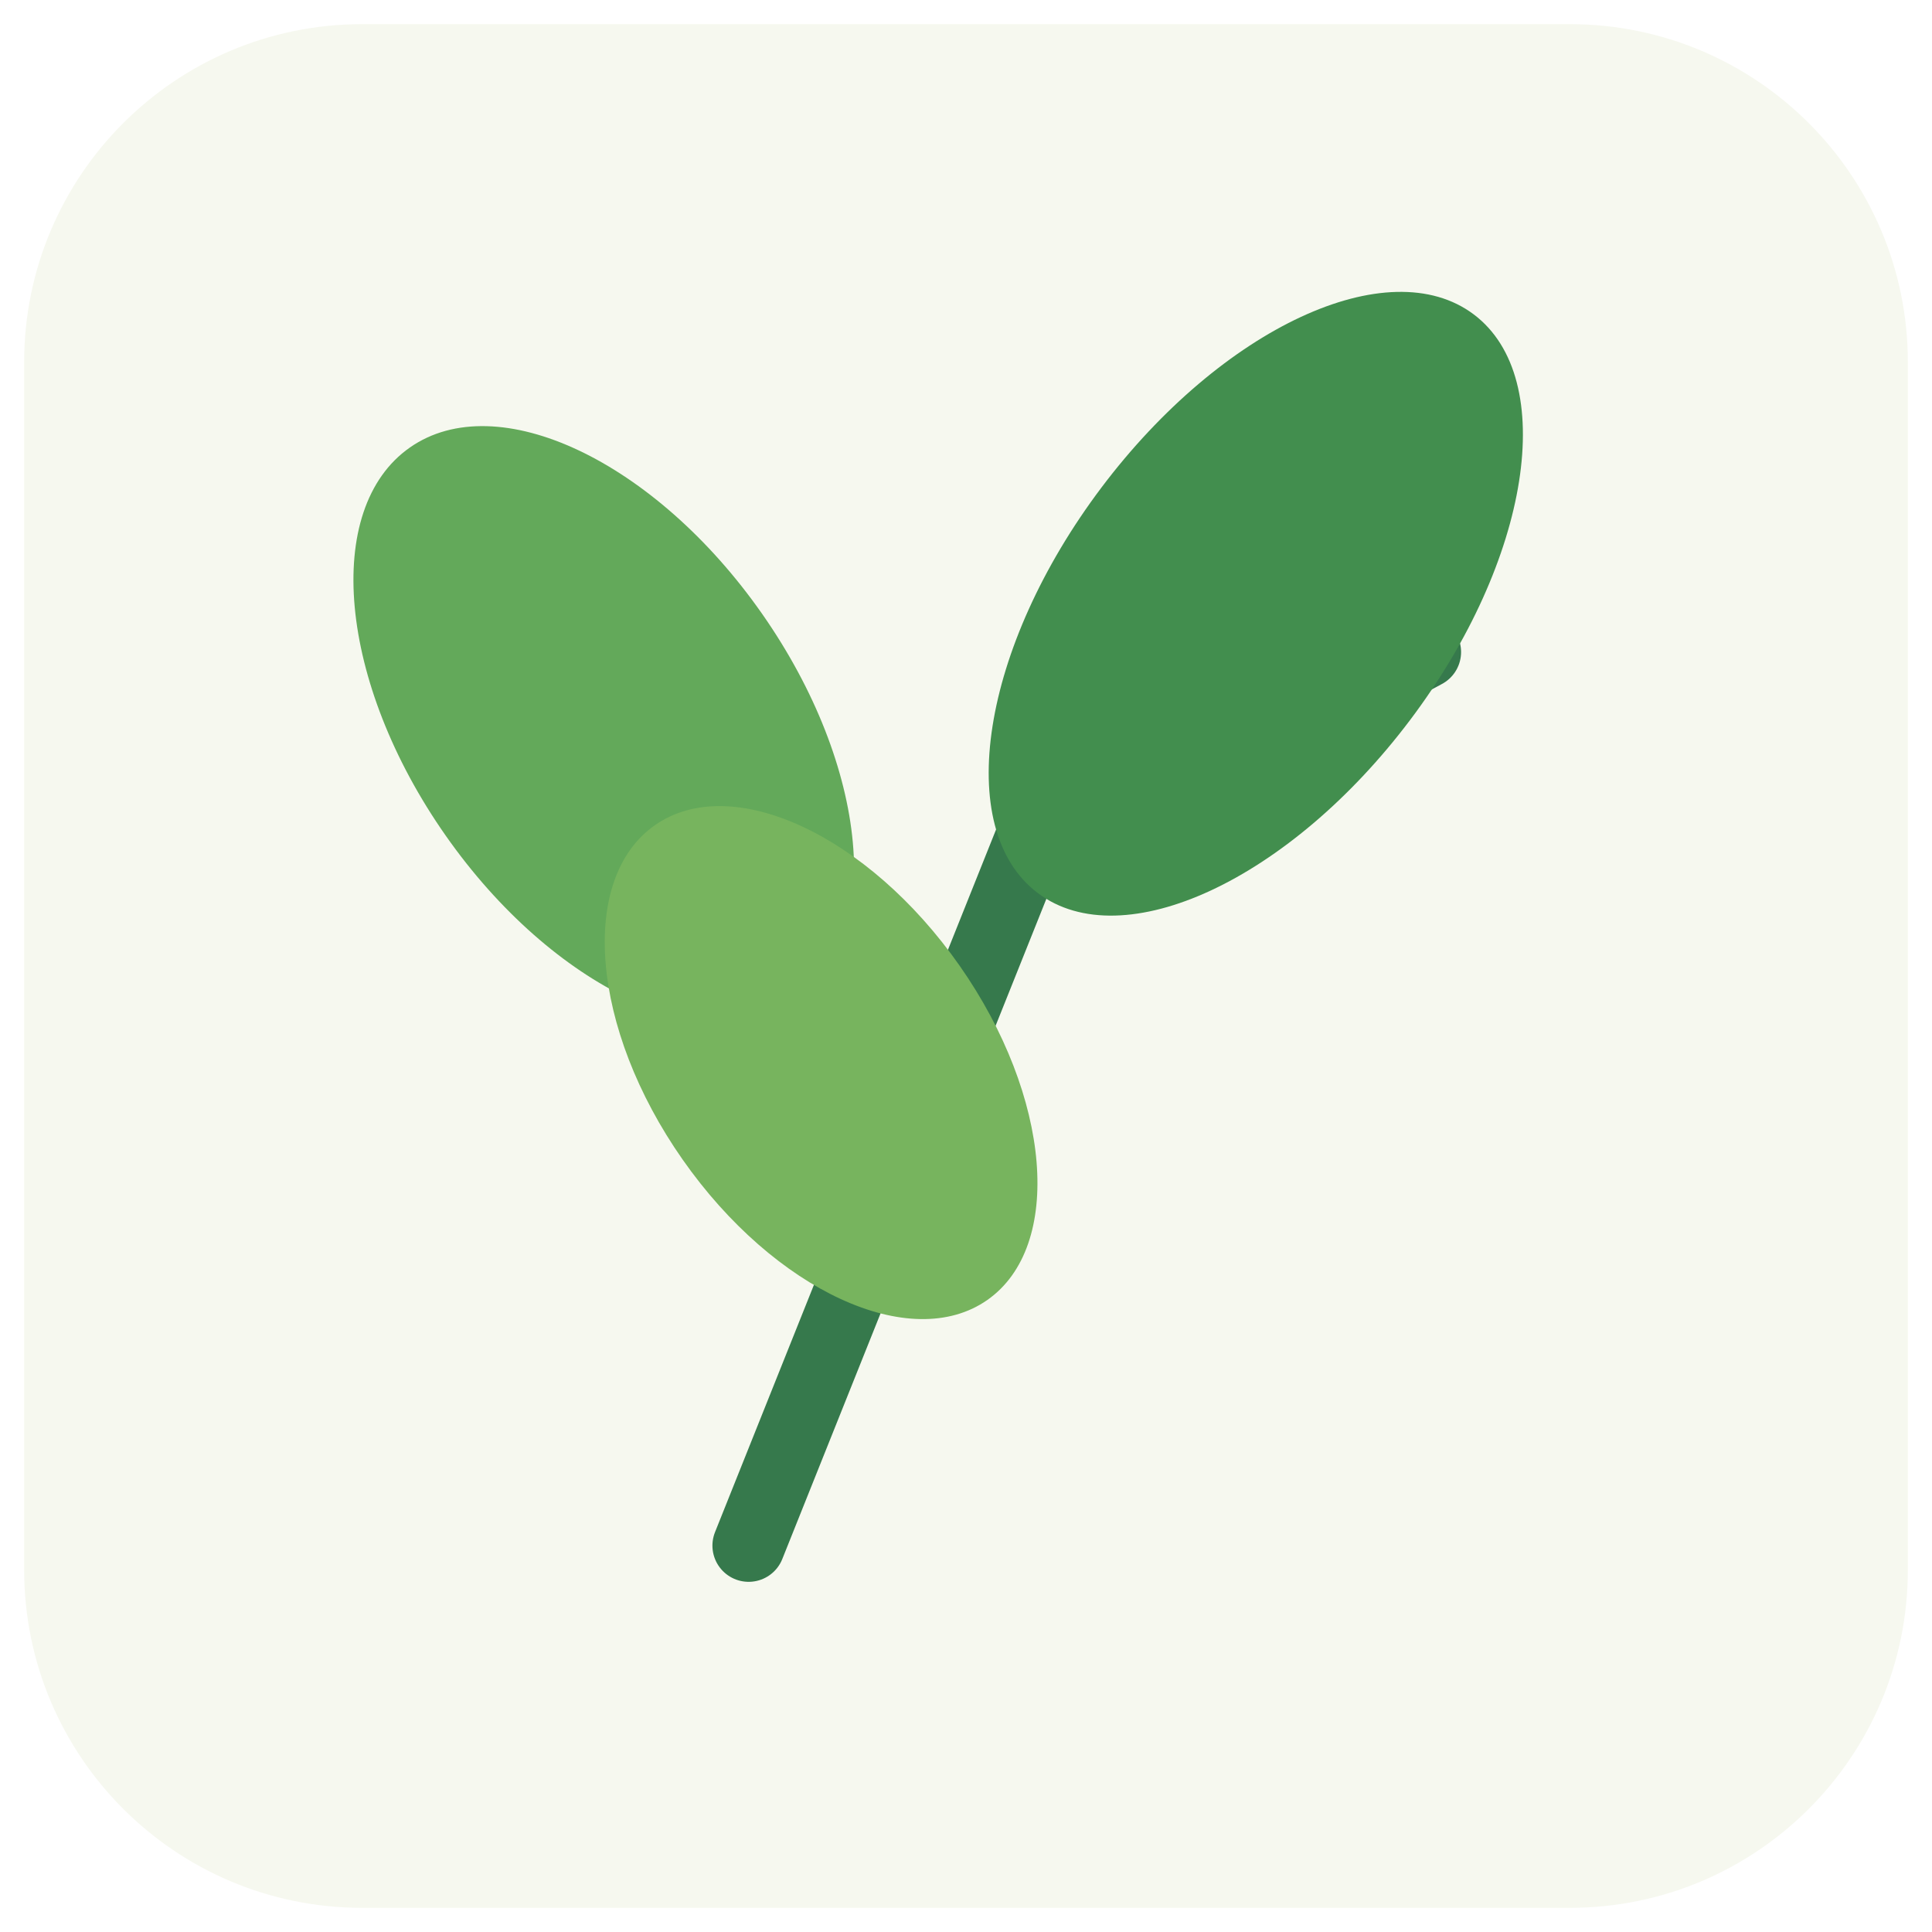
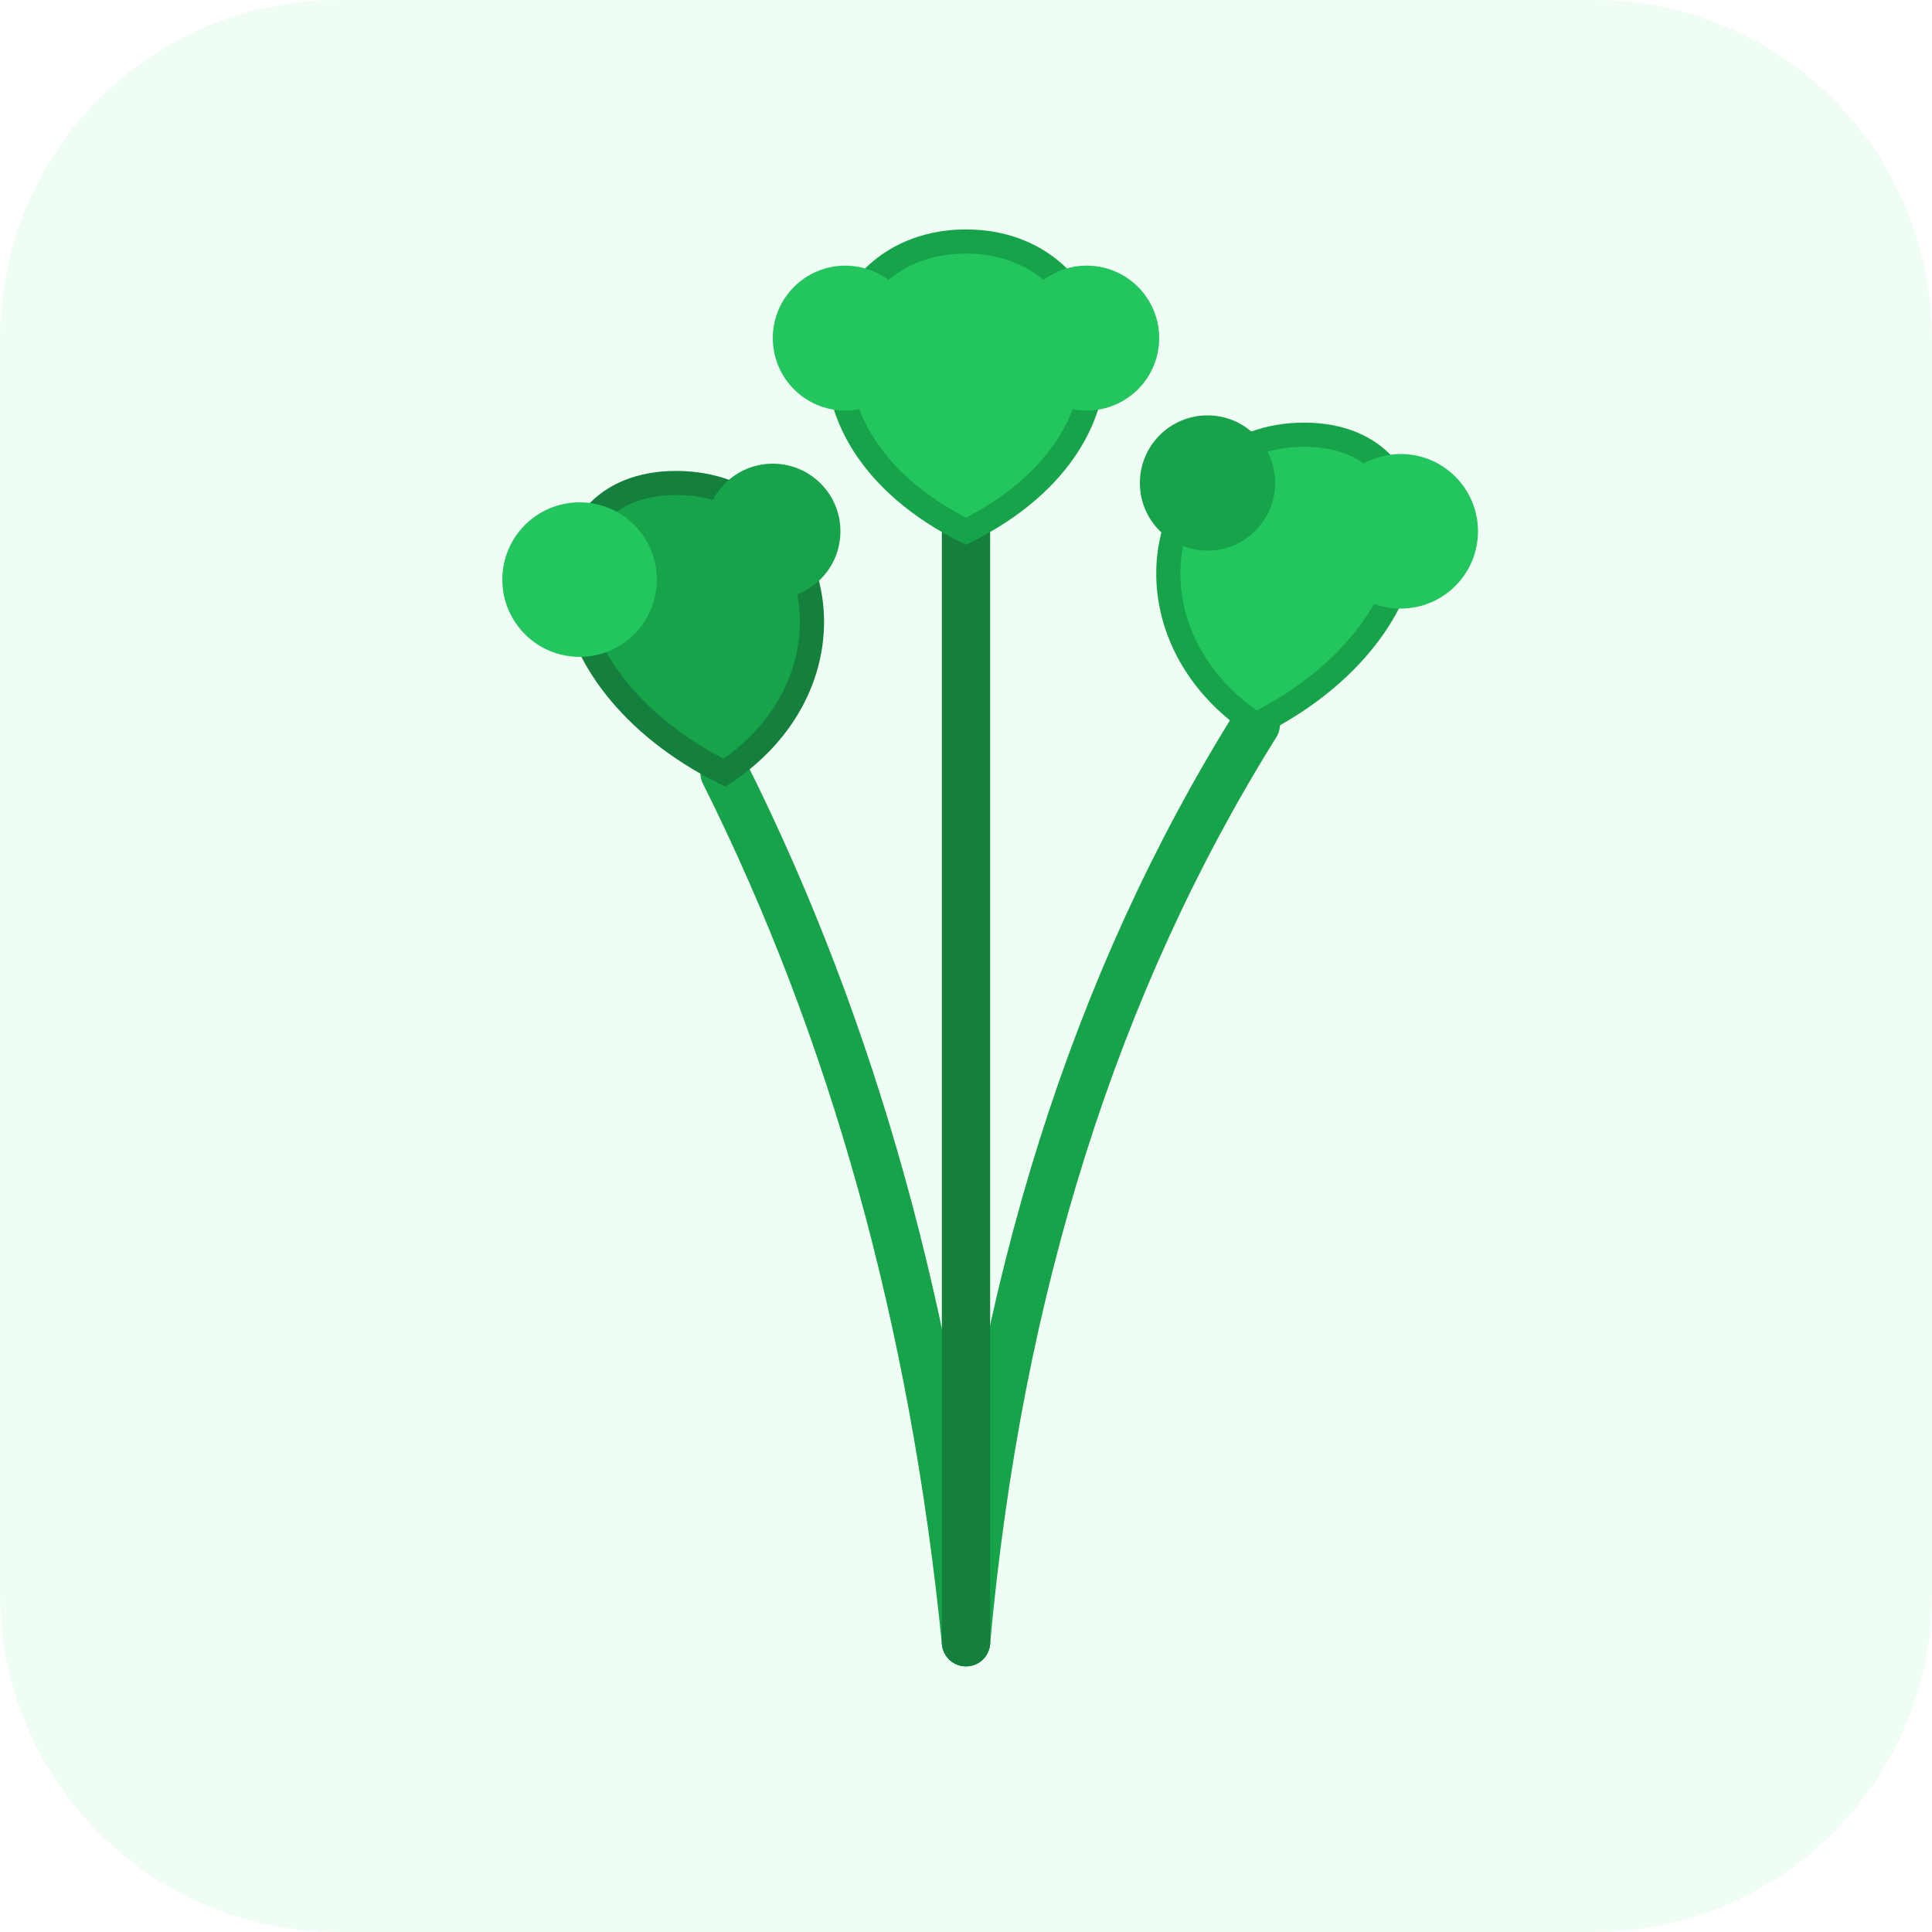
<svg xmlns="http://www.w3.org/2000/svg" width="80" height="80" viewBox="0 0 80 80">
-   <rect x="1" y="1" width="78" height="78" rx="14" fill="#f6f8ef" />
-   <path d="M31 64L49 19M38 49L23 32M44 35L59 27" stroke="#36794c" stroke-width="3" stroke-linecap="round" />
-   <ellipse cx="25" cy="30" rx="8" ry="14" fill="#63a95a" transform="rotate(-35 25 30)" />
-   <ellipse cx="52" cy="25" rx="8" ry="15" fill="#428e4e" transform="rotate(37 52 25)" />
-   <ellipse cx="34" cy="44" rx="7" ry="12" fill="#77b45e" transform="rotate(-35 34 44)" />
+   <rect width="80" height="80" rx="14" fill="#f0fdf4" />
+   <path d="M 40 68 Q 38 48 30 32" stroke="#16a34a" stroke-width="2" fill="none" stroke-linecap="round" />
+   <path d="M 40 68 Q 42 46 52 30" stroke="#16a34a" stroke-width="2" fill="none" stroke-linecap="round" />
+   <path d="M 40 68 Q 40 44 40 22" stroke="#15803d" stroke-width="2" fill="none" stroke-linecap="round" />
+   <path d="M 40 22 C 32 18 34 10 40 10 C 46 10 48 18 40 22 Z" fill="#22c55e" stroke="#16a34a" stroke-width="1" />
+   <circle cx="35" cy="14" r="3" fill="#22c55e" />
+   <circle cx="45" cy="14" r="3" fill="#22c55e" />
+   <path d="M 30 32 C 22 28 22 20 28 20 C 34 20 36 28 30 32 Z" fill="#16a34a" stroke="#15803d" stroke-width="1" />
+   <circle cx="24" cy="24" r="3.2" fill="#22c55e" />
+   <circle cx="32" cy="22" r="2.8" fill="#16a34a" />
+   <path d="M 52 30 C 60 26 60 18 54 18 C 48 18 46 26 52 30 Z" fill="#22c55e" stroke="#16a34a" stroke-width="1" />
+   <circle cx="58" cy="22" r="3.2" fill="#22c55e" />
+   <circle cx="50" cy="20" r="2.8" fill="#16a34a" />
</svg>
